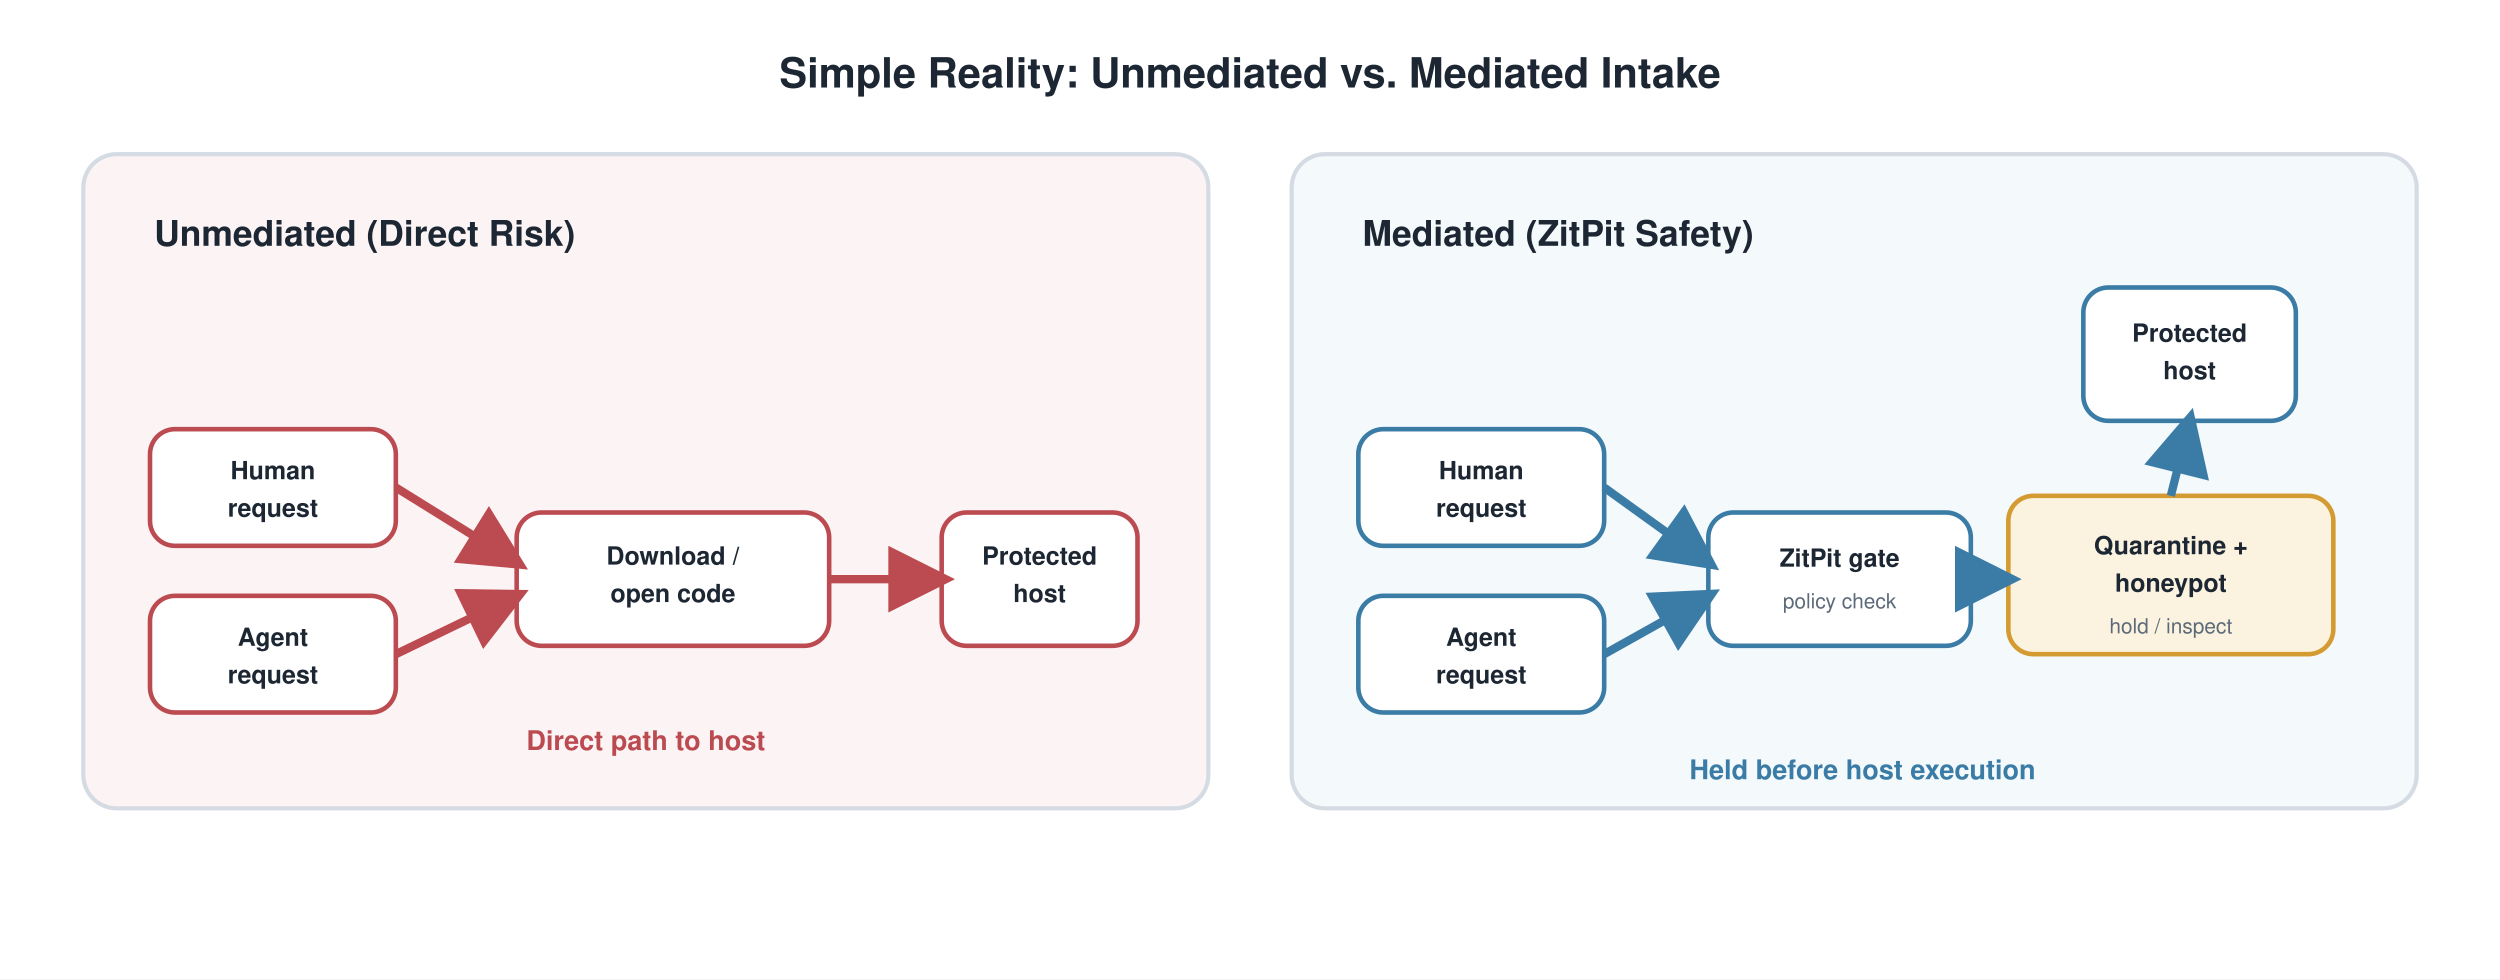
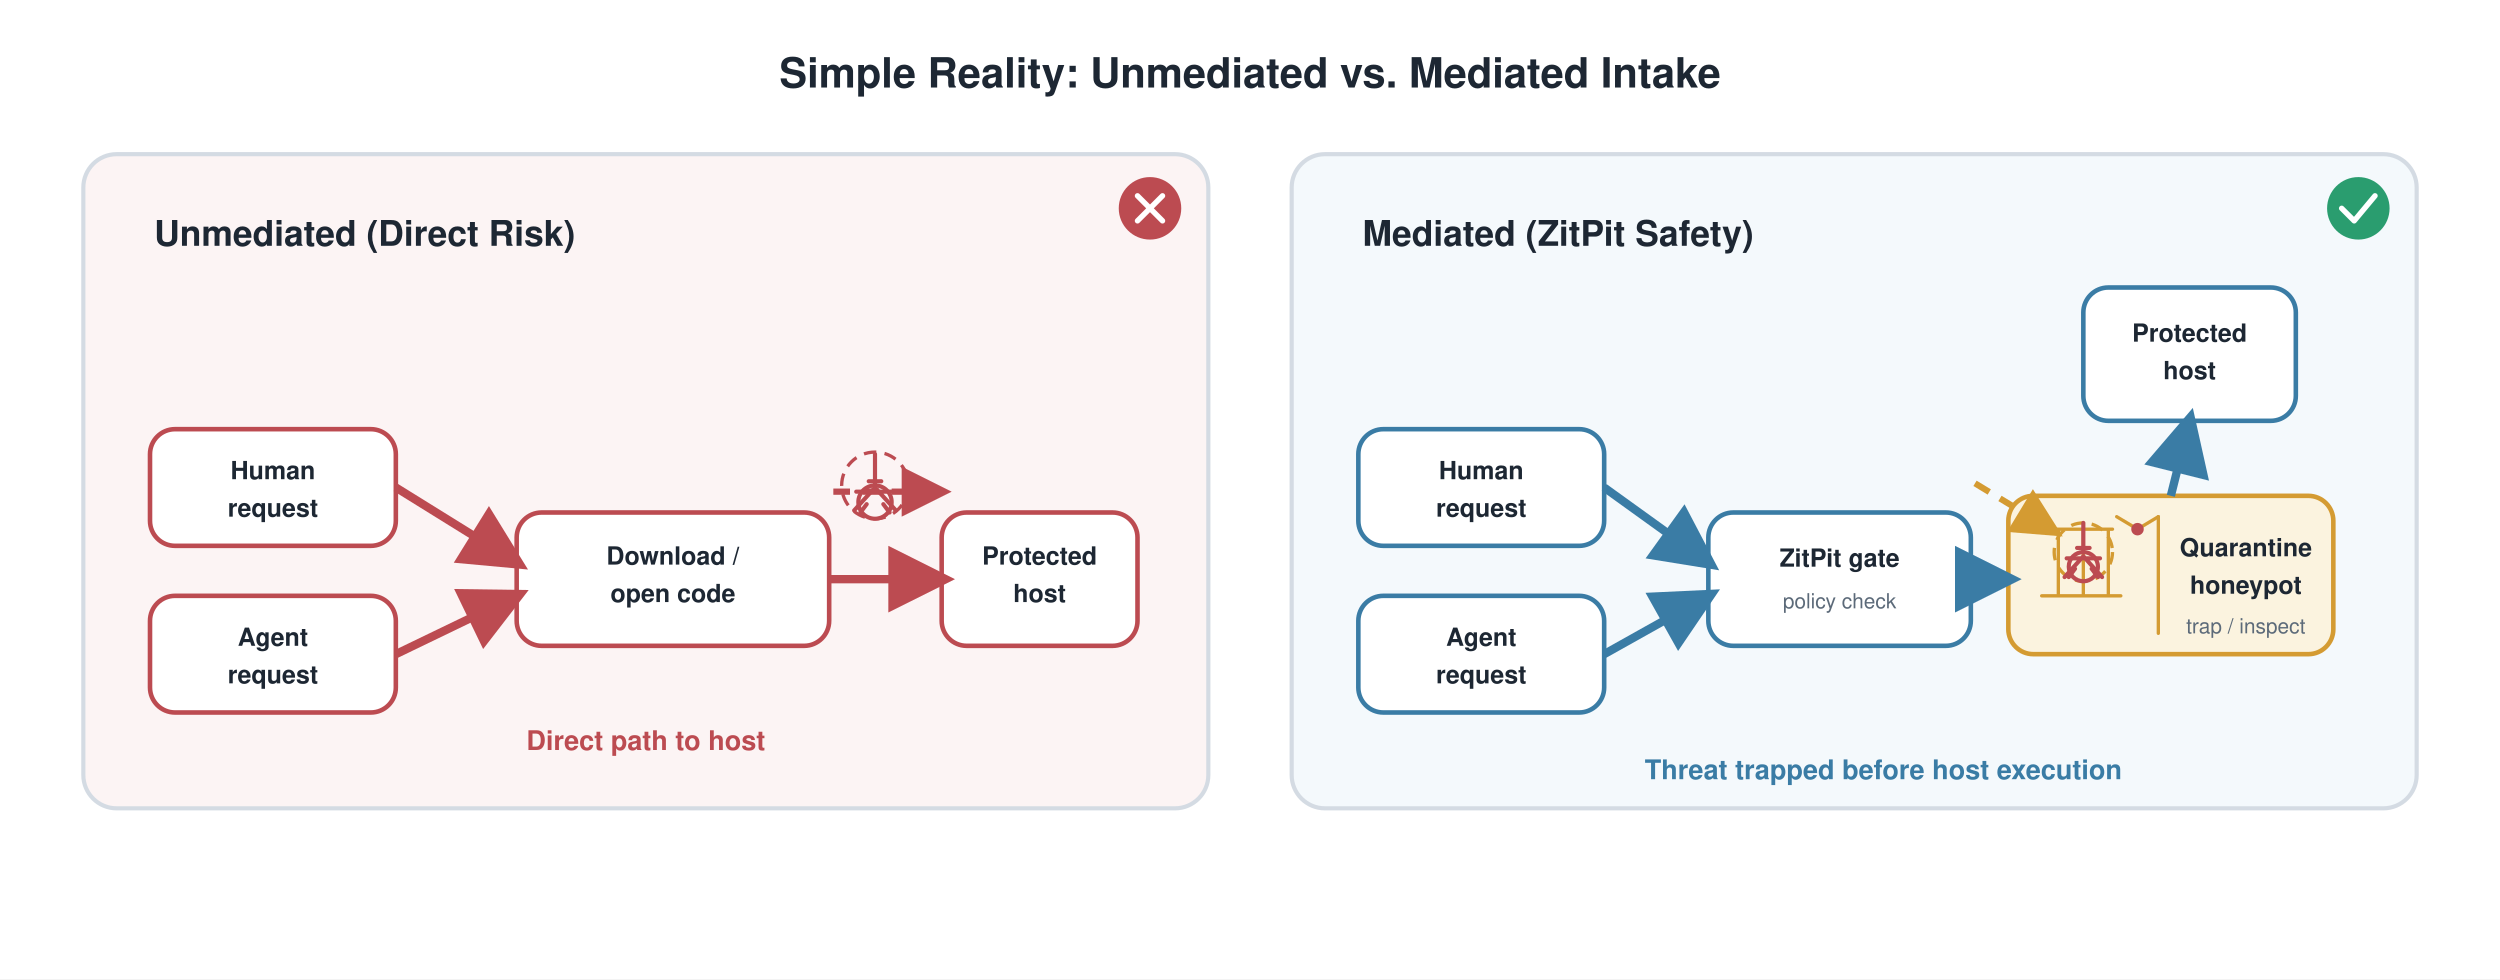
<svg xmlns="http://www.w3.org/2000/svg" width="1200" height="470" viewBox="0 0 1200 470" role="img" aria-labelledby="title desc">
  <defs>
    <style>
      .bg { fill: #ffffff; }
      .leftPanel { fill: #fcf4f4; stroke: #d4dbe3; stroke-width: 2; }
      .rightPanel { fill: #f4f9fc; stroke: #d4dbe3; stroke-width: 2; }
      .title { font: 700 20px/1.2 "Helvetica Neue", Helvetica, Arial, sans-serif; fill: #1d2733; }
      .panelTitle { font: 700 17px/1.2 "Helvetica Neue", Helvetica, Arial, sans-serif; fill: #1d2733; }
      .boxText { font: 700 12px/1.2 "Helvetica Neue", Helvetica, Arial, sans-serif; fill: #1d2733; }
      .small { font: 400 10px/1.2 "Helvetica Neue", Helvetica, Arial, sans-serif; fill: #5c6a79; }
      .leftBox { fill: #ffffff; stroke: #bc4b51; stroke-width: 2.2; }
      .rightBox { fill: #ffffff; stroke: #3a7ca5; stroke-width: 2.2; }
      .holdBox { fill: #fbf3df; stroke: #d49b32; stroke-width: 2.2; }
      .leftLabel { font: 700 13px/1.2 "Helvetica Neue", Helvetica, Arial, sans-serif; fill: #bc4b51; }
      .rightLabel { font: 700 13px/1.2 "Helvetica Neue", Helvetica, Arial, sans-serif; fill: #3a7ca5; }
      .leftArrow { stroke: #bc4b51; stroke-width: 4; fill: none; marker-end: url(#arrowLeft); }
      .rightArrow { stroke: #3a7ca5; stroke-width: 4; fill: none; marker-end: url(#arrowRight); }
+       .amberArrow { stroke: #d49b32; stroke-width: 3; fill: none; stroke-dasharray: 8 6; marker-end: url(#arrowAmber); }
+       .intrusion { stroke: #bc4b51; stroke-width: 2; fill: none; stroke-linecap: round; stroke-linejoin: round; }
+       .intrusionHalo { stroke: #d49b32; stroke-width: 1.6; fill: none; stroke-dasharray: 6 4; }
+       .intrusionHaloRed { stroke: #bc4b51; stroke-width: 1.6; fill: none; stroke-dasharray: 6 4; }
+       .trapLine { stroke: #d49b32; stroke-width: 1.6; fill: none; stroke-linecap: round; }
+       .badgeX, .badgeCheck { stroke: #ffffff; stroke-width: 2.6; fill: none; stroke-linecap: round; stroke-linejoin: round; }
    </style>
    <marker id="arrowLeft" viewBox="0 0 10 10" refX="8" refY="5" markerWidth="8" markerHeight="8" orient="auto-start-reverse">
      <path d="M 0 0 L 10 5 L 0 10 z" fill="#bc4b51" />
    </marker>
    <marker id="arrowRight" viewBox="0 0 10 10" refX="8" refY="5" markerWidth="8" markerHeight="8" orient="auto-start-reverse">
      <path d="M 0 0 L 10 5 L 0 10 z" fill="#3a7ca5" />
    </marker>
+     <marker id="arrowAmber" viewBox="0 0 10 10" refX="8" refY="5" markerWidth="8" markerHeight="8" orient="auto-start-reverse">
+       <path d="M 0 0 L 10 5 L 0 10 z" fill="#d49b32" />
+     </marker>
  </defs>
  <rect class="bg" x="0" y="0" width="1200" height="470" />
  <text class="title" x="600" y="42" text-anchor="middle">Simple Reality: Unmediated vs. Mediated Intake</text>
  <rect class="leftPanel" x="40" y="74" width="540" height="314" rx="16" ry="16" />
  <rect class="rightPanel" x="620" y="74" width="540" height="314" rx="16" ry="16" />
+   <circle cx="552" cy="100" r="15" fill="#bc4b51" />
+   <path class="badgeX" d="M 546 94 L 558 106 M 546 106 L 558 94" />
+   <circle cx="1132" cy="100" r="15" fill="#2a9d6f" />
+   <path class="badgeCheck" d="M 1124 100 L 1130 106 L 1140 94" />
  <text class="panelTitle" x="74" y="118">Unmediated (Direct Risk)</text>
  <text class="panelTitle" x="654" y="118">Mediated (ZitPit Safety)</text>
  <rect class="leftBox" x="72" y="206" width="118" height="56" rx="12" ry="12" />
  <rect class="leftBox" x="72" y="286" width="118" height="56" rx="12" ry="12" />
  <rect class="leftBox" x="248" y="246" width="150" height="64" rx="12" ry="12" />
  <rect class="leftBox" x="452" y="246" width="94" height="64" rx="12" ry="12" />
  <text class="boxText" x="131" y="230" text-anchor="middle">Human</text>
  <text class="boxText" x="131" y="248" text-anchor="middle">request</text>
  <text class="boxText" x="131" y="310" text-anchor="middle">Agent</text>
  <text class="boxText" x="131" y="328" text-anchor="middle">request</text>
  <text class="boxText" x="323" y="271" text-anchor="middle">Download /</text>
  <text class="boxText" x="323" y="289" text-anchor="middle">open code</text>
  <text class="boxText" x="499" y="271" text-anchor="middle">Protected</text>
  <text class="boxText" x="499" y="289" text-anchor="middle">host</text>
  <path class="leftArrow" d="M 190 234 L 248 270" />
  <path class="leftArrow" d="M 190 314 L 248 286" />
  <path class="leftArrow" d="M 398 278 L 452 278" />
+   <path class="leftArrow" d="M 400 236 L 452 236" style="stroke-width:3; stroke-dasharray:8 6;" />
+   <circle class="intrusionHaloRed" cx="420" cy="233" r="16" />
+   <circle class="intrusion" cx="420" cy="241" r="8" />
+   <path class="intrusion" d="M 411 236 L 429 236 M 417 231 L 423 231 M 420 233 L 420 218 M 420 234 L 410 245 M 420 234 L 430 245 M 416 242 L 413 246 M 424 242 L 427 246" />
  <text class="leftLabel" x="310" y="360" text-anchor="middle">Direct path to host</text>
  <rect class="rightBox" x="652" y="206" width="118" height="56" rx="12" ry="12" />
  <rect class="rightBox" x="652" y="286" width="118" height="56" rx="12" ry="12" />
  <rect class="rightBox" x="820" y="246" width="126" height="64" rx="12" ry="12" />
  <rect class="holdBox" x="964" y="238" width="156" height="76" rx="12" ry="12" />
  <rect class="rightBox" x="1000" y="138" width="102" height="64" rx="12" ry="12" />
  <text class="boxText" x="711" y="230" text-anchor="middle">Human</text>
  <text class="boxText" x="711" y="248" text-anchor="middle">request</text>
  <text class="boxText" x="711" y="310" text-anchor="middle">Agent</text>
  <text class="boxText" x="711" y="328" text-anchor="middle">request</text>
  <text class="boxText" x="883" y="272" text-anchor="middle">ZitPit gate</text>
  <text class="small" x="883" y="292" text-anchor="middle">policy check</text>
-   <text class="boxText" x="1042" y="266" text-anchor="middle">Quarantine +</text>
-   <text class="boxText" x="1042" y="284" text-anchor="middle">honeypot</text>
-   <text class="small" x="1042" y="304" text-anchor="middle">hold / inspect</text>
+   <path class="trapLine" d="M 980 286 L 1018 286 M 984 254 L 1014 254 M 988 254 L 988 286 M 1000 254 L 1000 286 M 1012 254 L 1012 286" />
+   <path class="trapLine" d="M 1016 248 L 1026 254 L 1036 248" />
+   <circle cx="1026" cy="254" r="3" fill="#bc4b51" />
+   <line class="trapLine" x1="1036" y1="248" x2="1036" y2="304" />
+   <circle class="intrusionHalo" cx="1000" cy="265" r="14" />
+   <circle class="intrusion" cx="1000" cy="272" r="7" />
+   <path class="intrusion" d="M 992 268 L 1008 268 M 997 263 L 1003 263 M 1000 265 L 1000 251 M 1000 267 L 991 277 M 1000 267 L 1009 277 M 996 273 L 993 277 M 1004 273 L 1007 277" />
+   <text class="boxText" x="1078" y="267" text-anchor="middle">Quarantine</text>
+   <text class="boxText" x="1078" y="285" text-anchor="middle">honeypot</text>
+   <text class="small" x="1078" y="304" text-anchor="middle">trap / inspect</text>
  <text class="boxText" x="1051" y="164" text-anchor="middle">Protected</text>
  <text class="boxText" x="1051" y="182" text-anchor="middle">host</text>
  <path class="rightArrow" d="M 770 234 L 820 270" />
  <path class="rightArrow" d="M 770 314 L 820 286" />
  <path class="rightArrow" d="M 946 278 L 964 278" />
  <path class="rightArrow" d="M 1042 238 L 1051 202" />
-   <text class="rightLabel" x="894" y="374" text-anchor="middle">Held before host execution</text>
+   <path class="amberArrow" d="M 948 232 L 986 255" />
+   <text class="rightLabel" x="904" y="374" text-anchor="middle">Threat trapped before host execution</text>
</svg>
